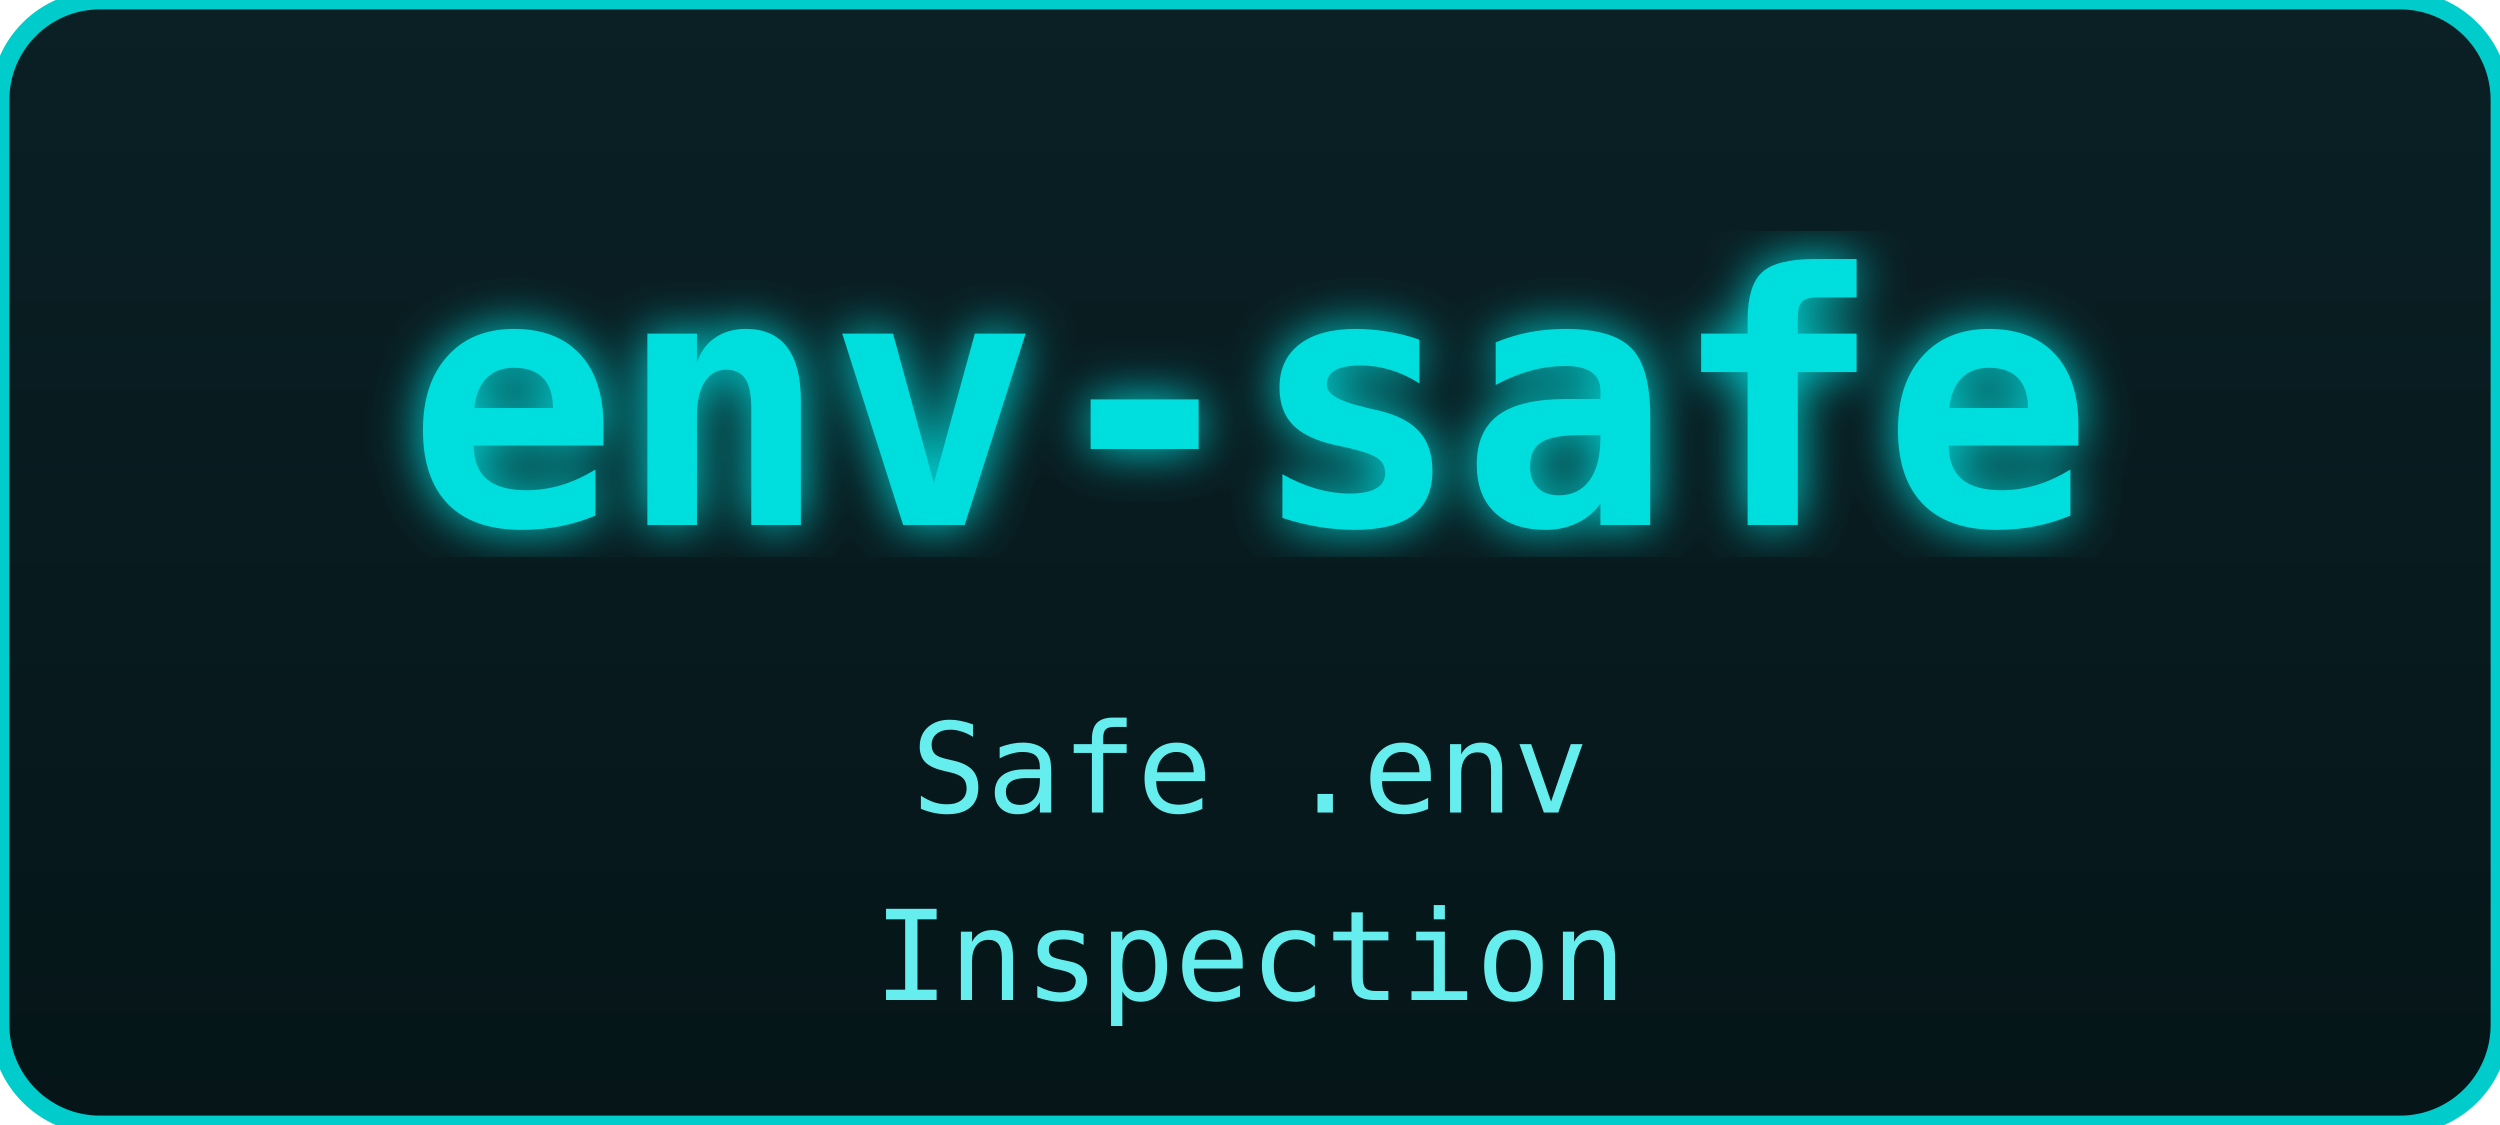
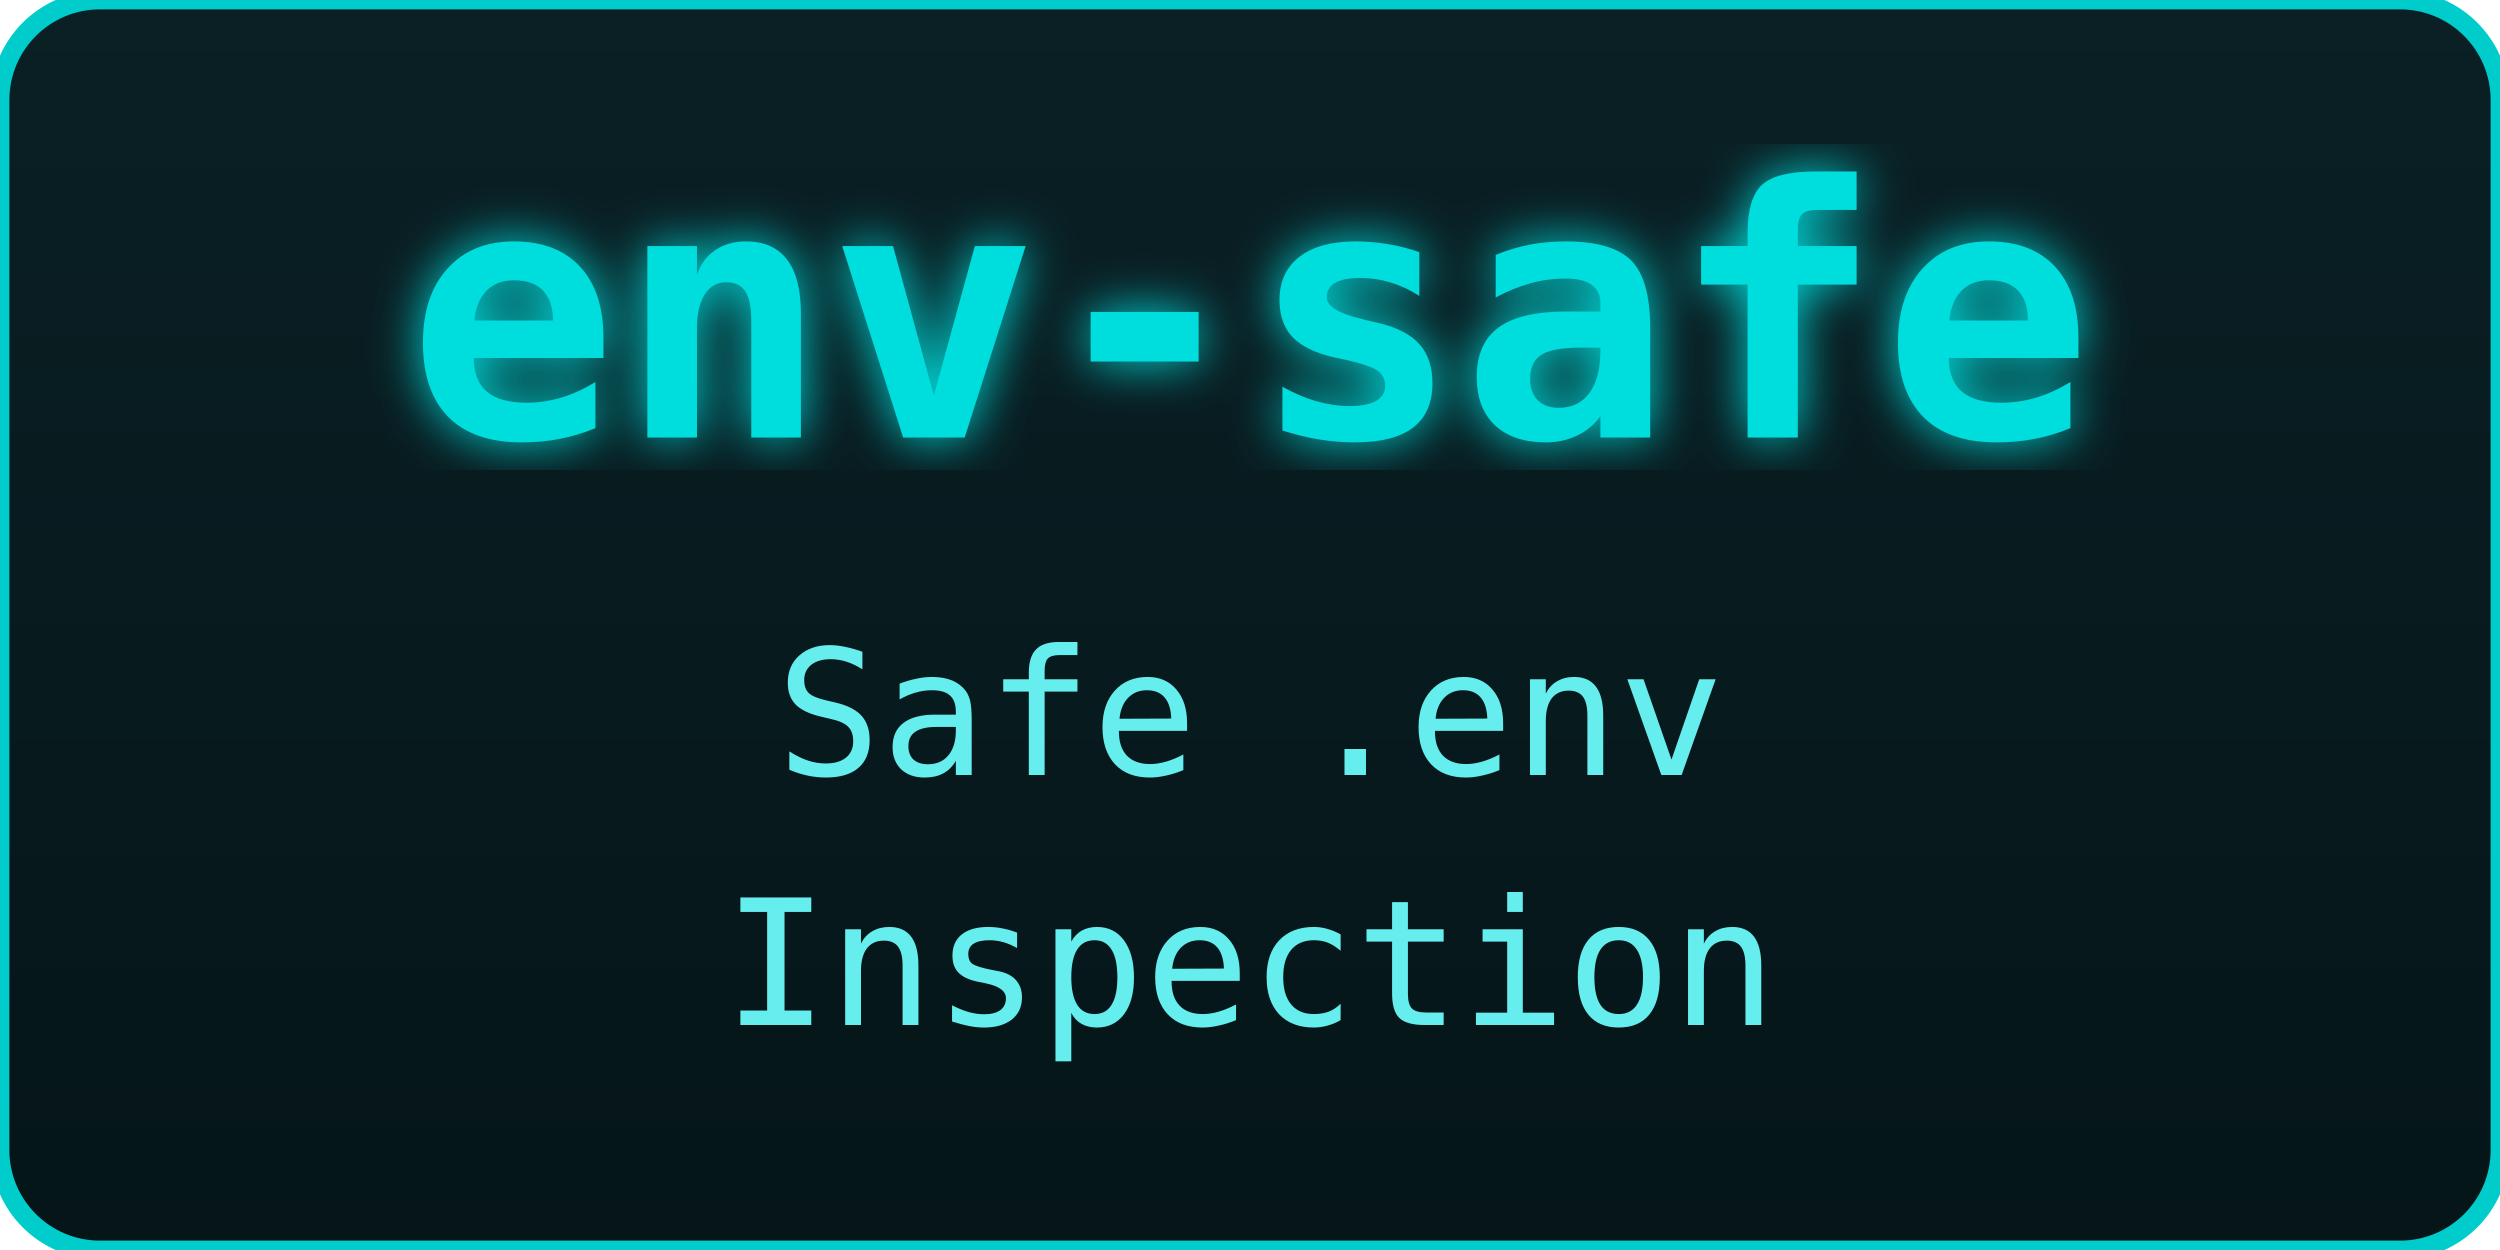
- <svg xmlns="http://www.w3.org/2000/svg" width="200" height="90" viewBox="0 0 200 90">
+ <svg xmlns="http://www.w3.org/2000/svg" width="200" height="100" viewBox="0 0 200 100">
  <defs>
    <filter id="glow">
      <feGaussianBlur stdDeviation="2" result="coloredBlur" />
      <feMerge>
        <feMergeNode in="coloredBlur" />
        <feMergeNode in="SourceGraphic" />
      </feMerge>
    </filter>
    <linearGradient id="bg" x1="0%" y1="0%" x2="0%" y2="100%">
      <stop offset="0%" style="stop-color:#0a2025" />
      <stop offset="100%" style="stop-color:#051518" />
    </linearGradient>
  </defs>
-   <rect width="200" height="90" rx="8" fill="url(#bg)" stroke="#00cccc" stroke-width="1.5" />
-   <text x="100" y="42" font-family="monospace" font-size="28" font-weight="bold" fill="#00dddd" text-anchor="middle" filter="url(#glow)">env-safe</text>
-   <text x="100" y="65" font-family="monospace" font-size="10" fill="#66eeee" text-anchor="middle">Safe .env</text>
-   <text x="100" y="80" font-family="monospace" font-size="10" fill="#66eeee" text-anchor="middle">Inspection</text>
+   <rect width="200" height="100" rx="8" fill="url(#bg)" stroke="#00cccc" stroke-width="1.5" />
+   <text x="100" y="35" font-family="monospace" font-size="28" font-weight="bold" fill="#00dddd" text-anchor="middle" filter="url(#glow)">env-safe</text>
+   <text x="100" y="62" font-family="monospace" font-size="14" fill="#66eeee" text-anchor="middle">Safe .env</text>
+   <text x="100" y="82" font-family="monospace" font-size="14" fill="#66eeee" text-anchor="middle">Inspection</text>
</svg>
